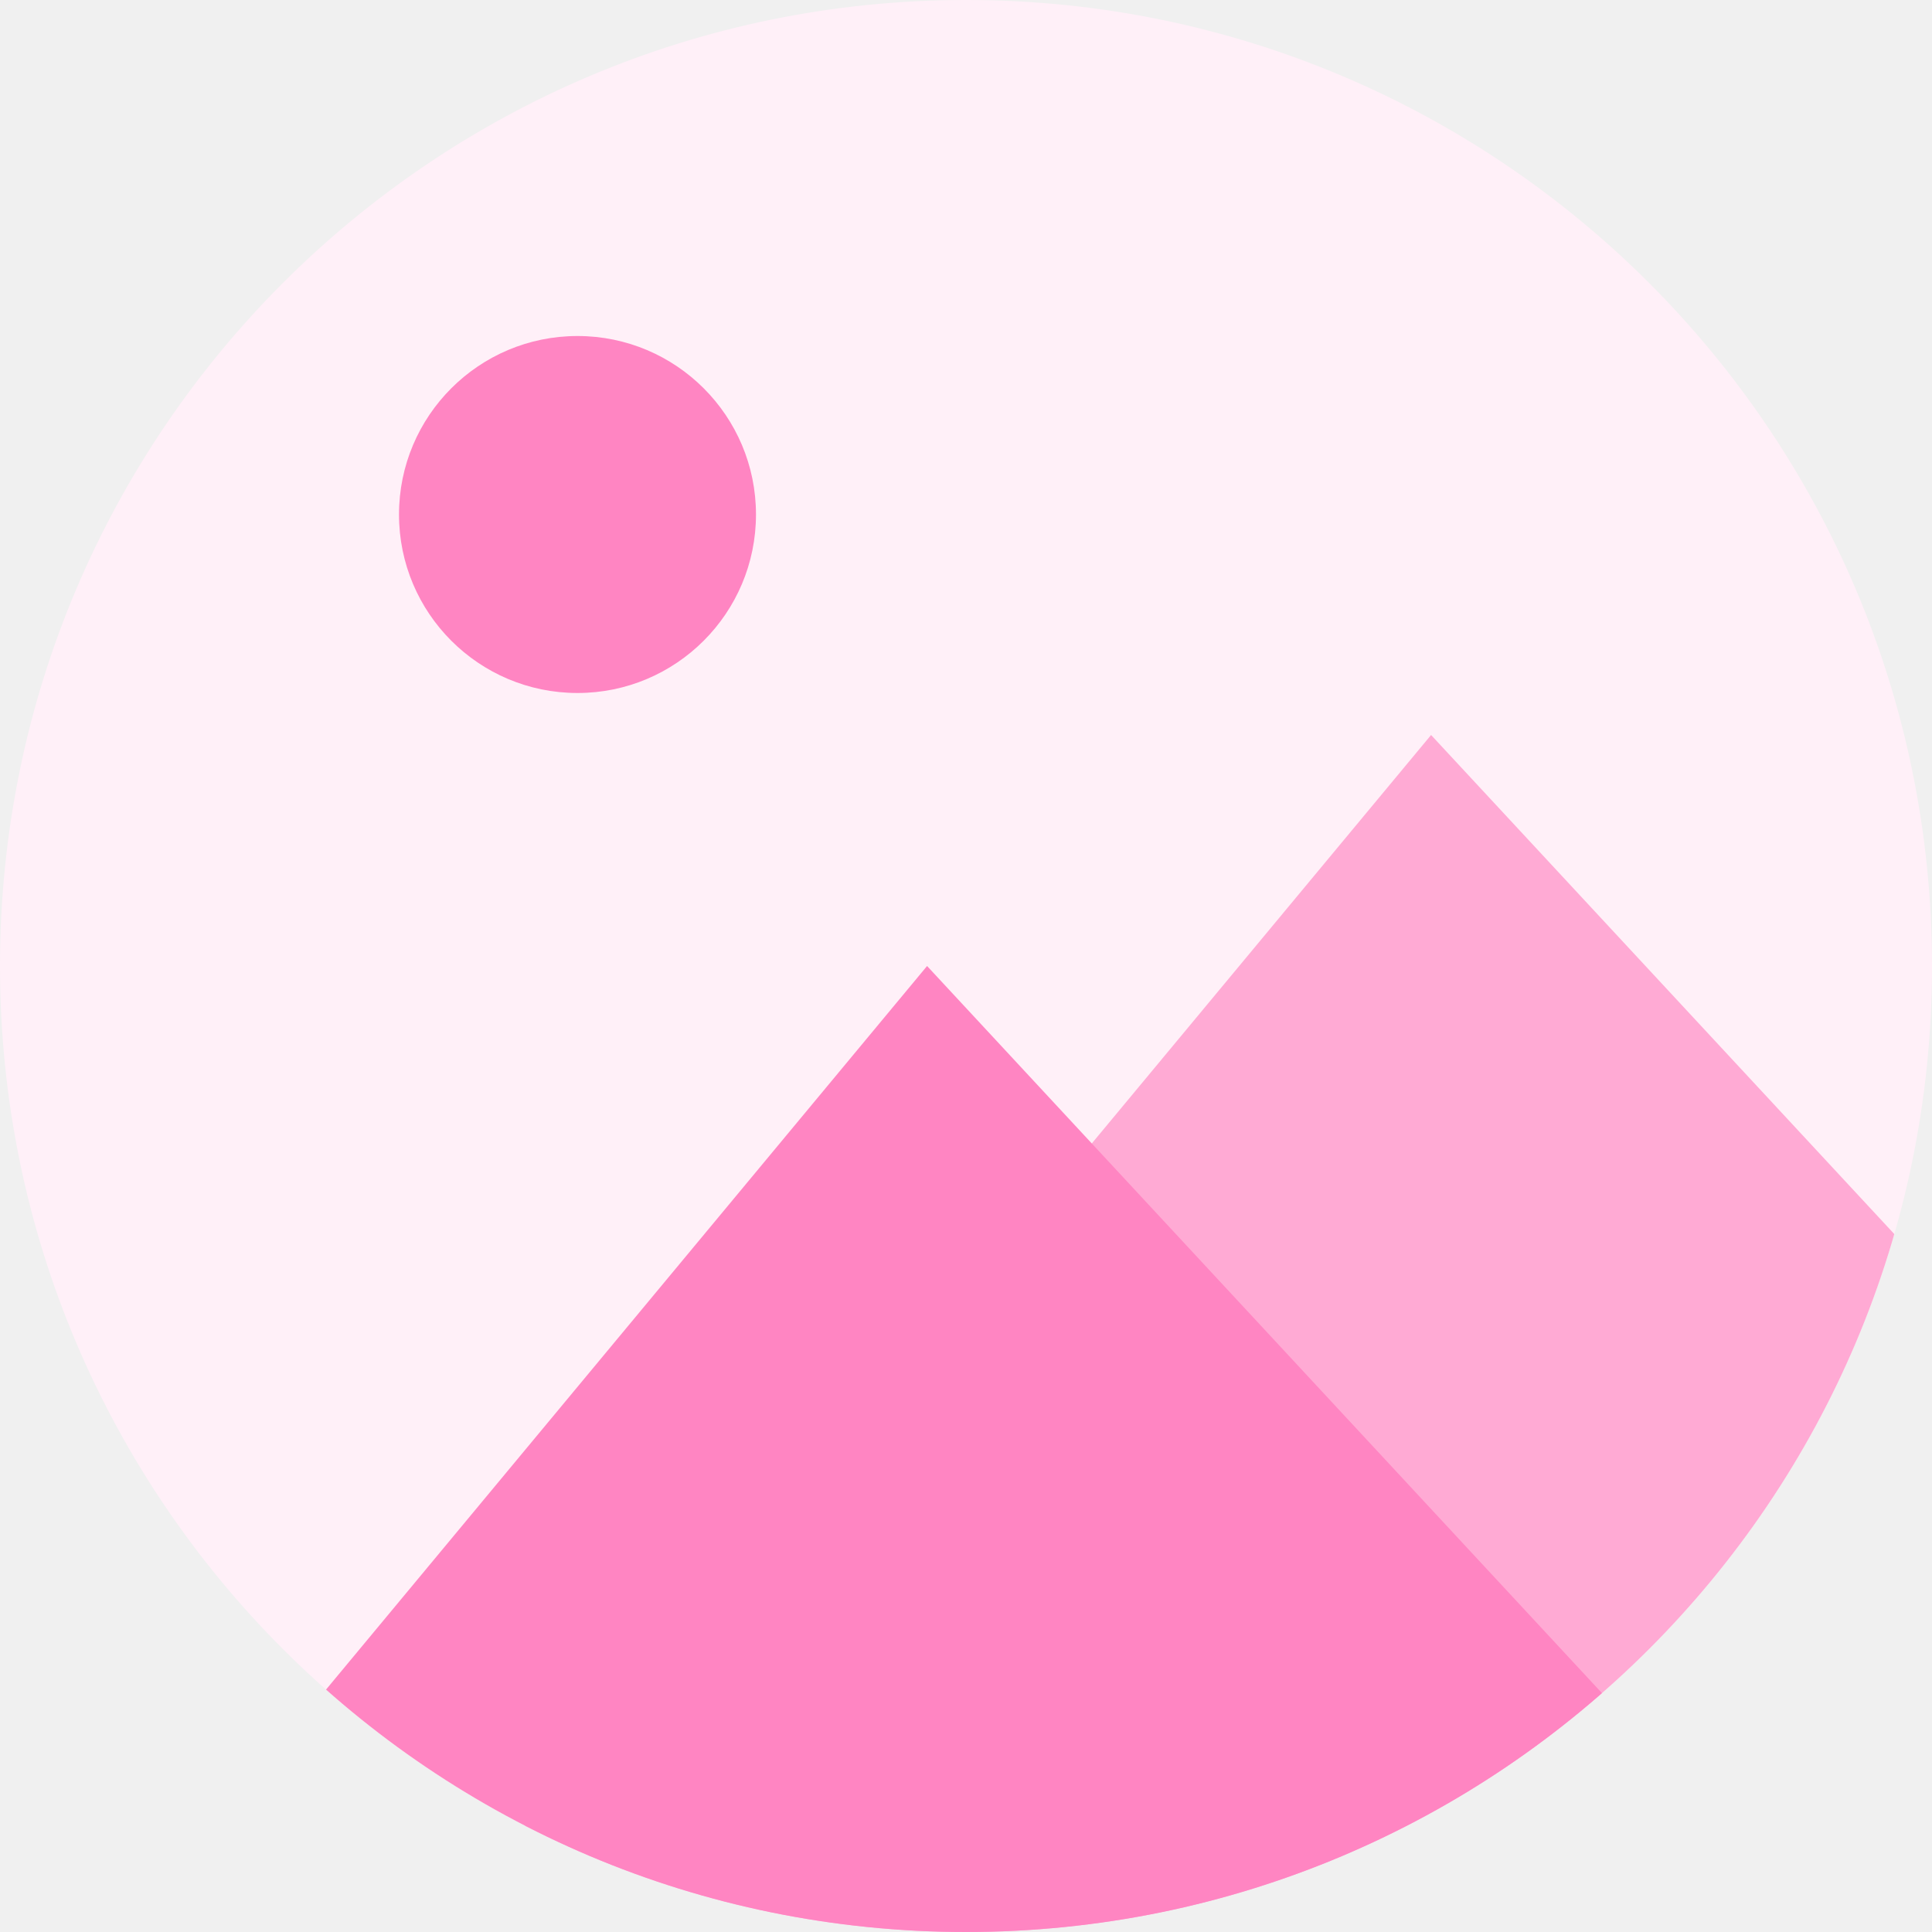
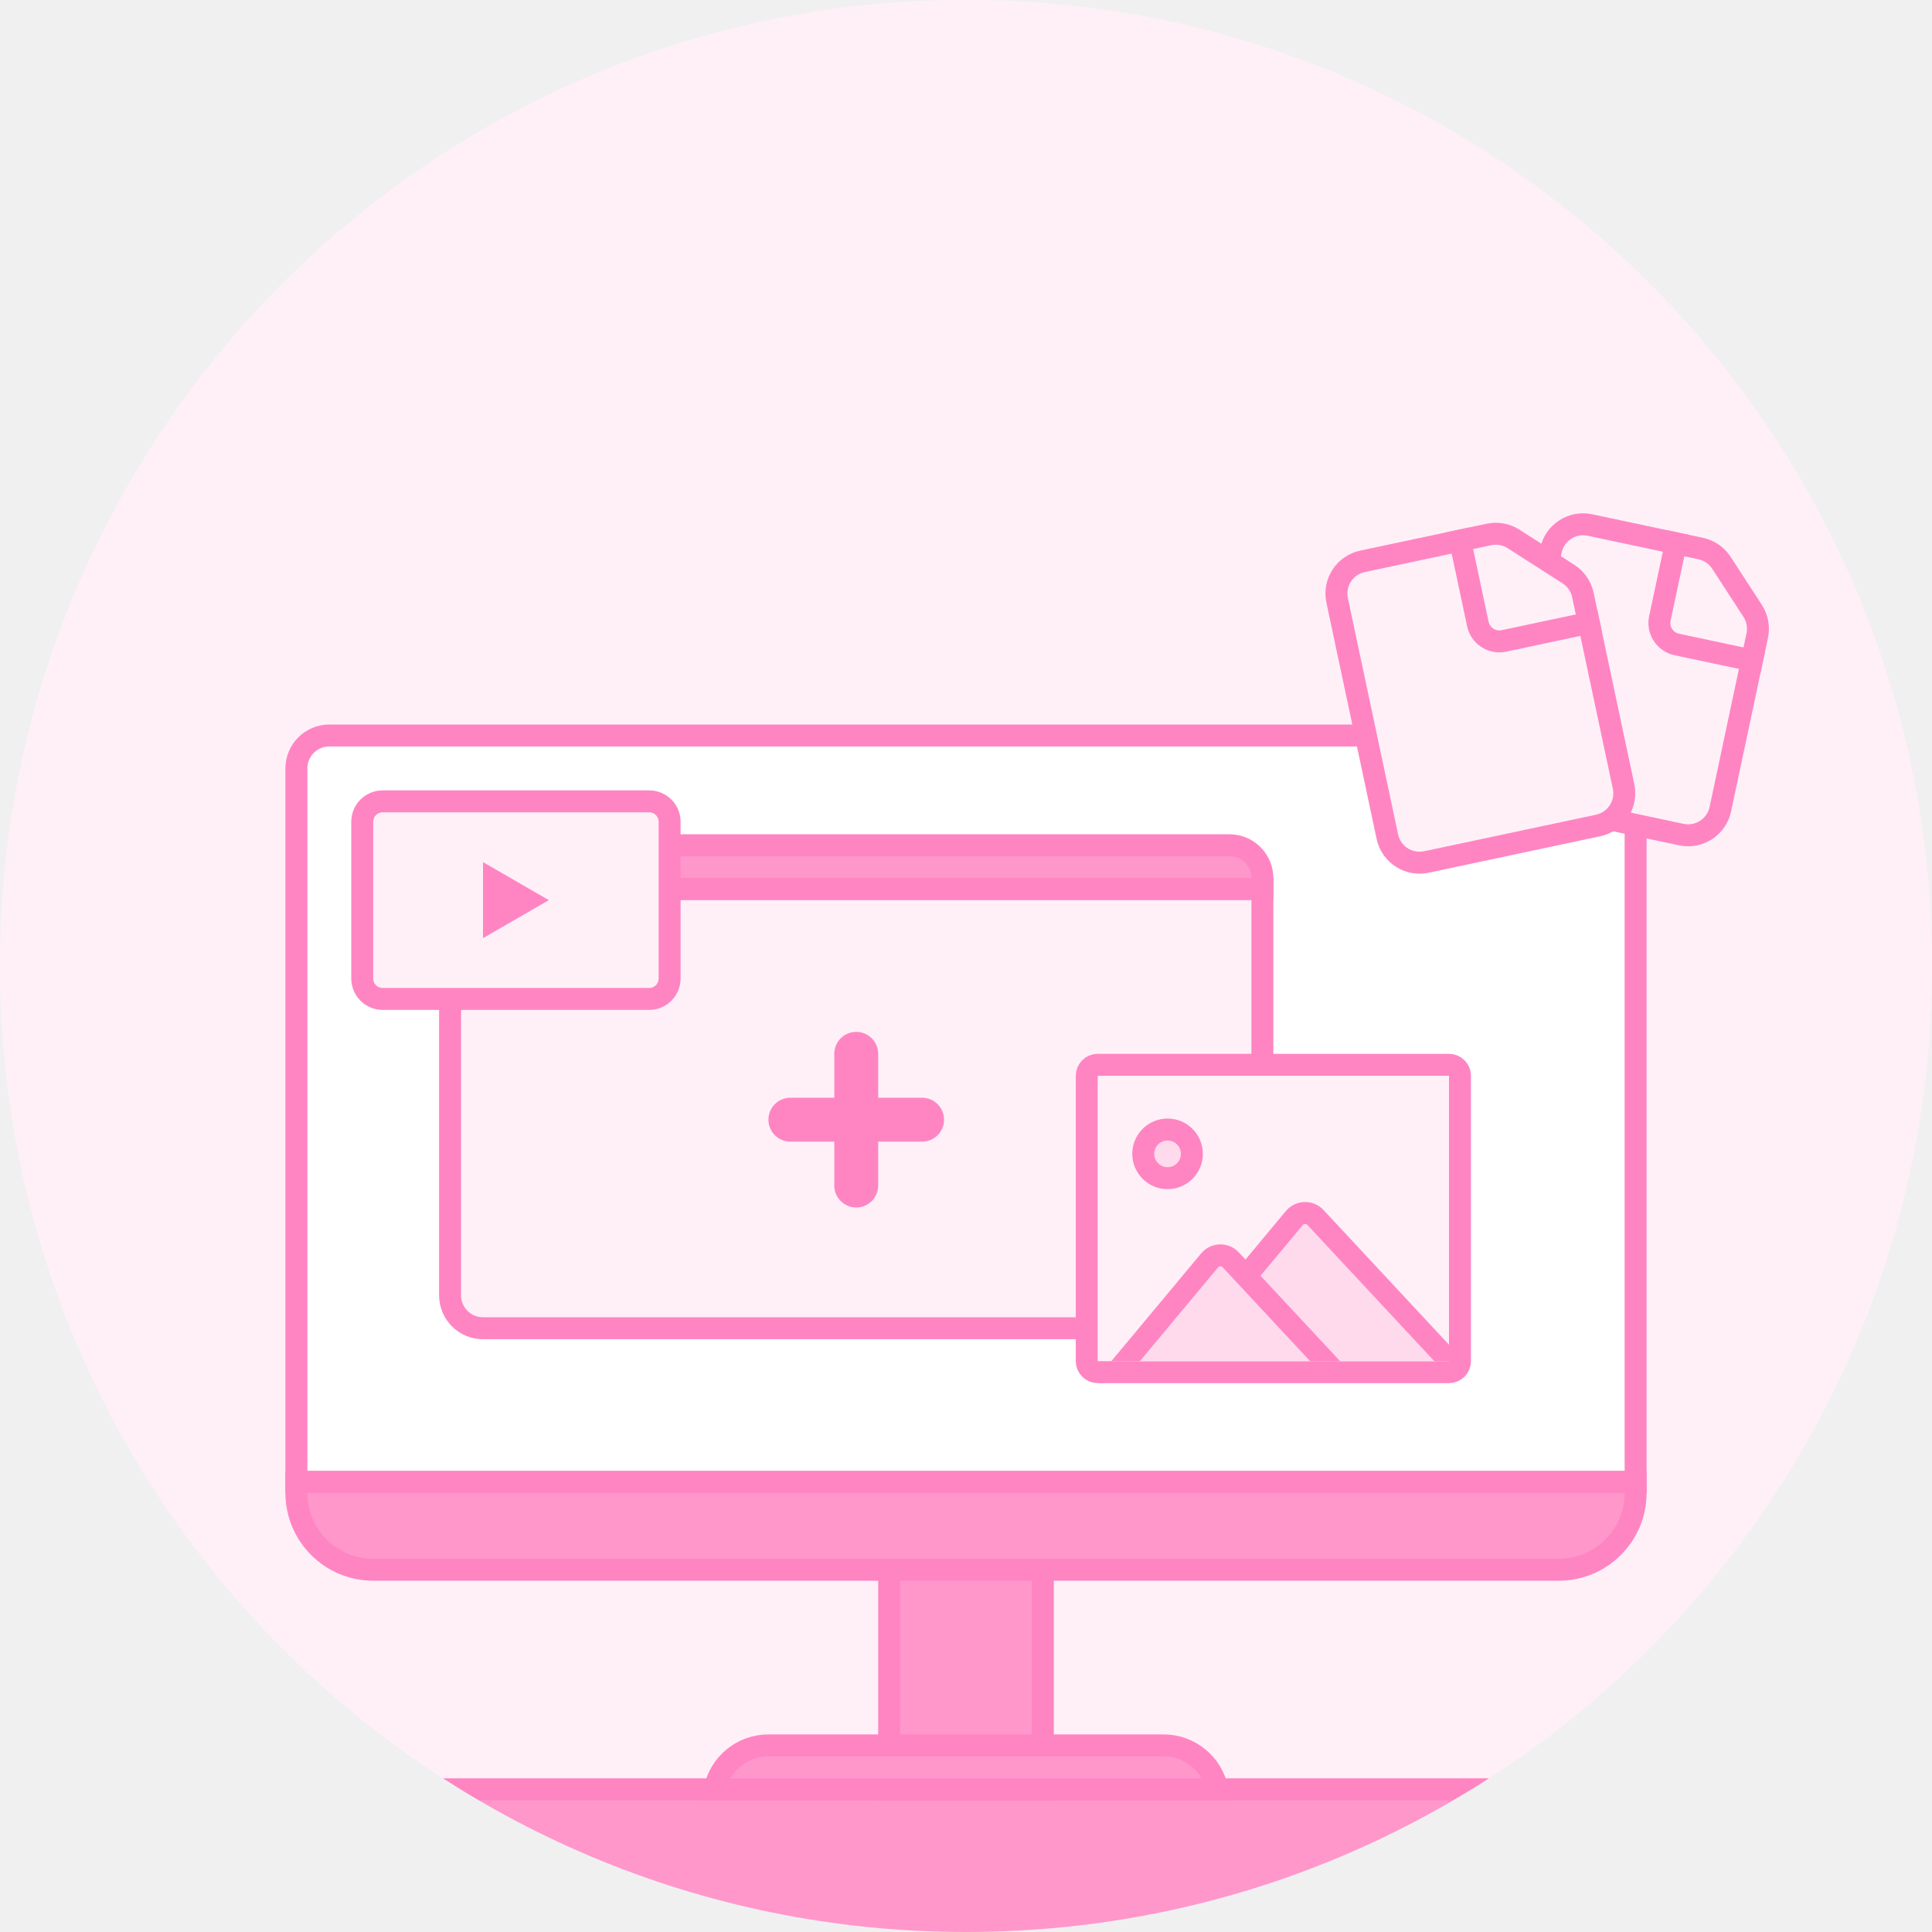
- <svg xmlns="http://www.w3.org/2000/svg" xmlns:xlink="http://www.w3.org/1999/xlink" width="88" height="88" viewBox="0 0 88 88">
-   <defs>
-     <circle id="media-spot-a" cx="44" cy="44" r="44" />
-   </defs>
-   <g fill="none" fill-rule="evenodd">
-     <mask id="media-spot-b" fill="#fff">
-       <use xlink:href="#media-spot-a" />
+ <svg xmlns="http://www.w3.org/2000/svg" width="88" height="88" viewBox="0 0 88 88" fill="none">
+   <mask id="mask0" mask-type="alpha" maskUnits="userSpaceOnUse" x="0" y="0" width="88" height="88">
+     <path fill-rule="evenodd" clip-rule="evenodd" d="M0 0H88V88H0V0Z" fill="white" />
+   </mask>
+   <g mask="url(#mask0)">
+     <path fill-rule="evenodd" clip-rule="evenodd" d="M44 0C68.301 0 88 19.699 88 44C88 68.301 68.301 88 44 88C19.7 88 0 68.301 0 44C0 19.699 19.7 0 44 0Z" fill="#FFF0F8" />
+     <mask id="mask1" mask-type="alpha" maskUnits="userSpaceOnUse" x="0" y="0" width="88" height="88">
+       <path fill-rule="evenodd" clip-rule="evenodd" d="M44 0C68.301 0 88 19.699 88 44C88 68.301 68.301 88 44 88C19.7 88 0 68.301 0 44C0 19.699 19.7 0 44 0Z" fill="white" />
    </mask>
-     <use fill="#FFF0F8" fill-rule="nonzero" xlink:href="#media-spot-a" />
-     <polygon fill="#FFAAD4" fill-rule="nonzero" points="65.184 33.478 127.331 100.435 9.565 100.435" mask="url(#media-spot-b)" />
-     <polygon fill="#FF85C2" points="42.227 44 104.375 110.957 -13.391 110.957" mask="url(#media-spot-b)" />
-     <circle cx="26.304" cy="23.435" r="8.13" fill="#FF85C2" mask="url(#media-spot-b)" />
+     <g mask="url(#mask1)">
+       <path d="M13.5 35C13.5 34.172 14.172 33.5 15 33.5H73C73.828 33.5 74.5 34.172 74.5 35V67.5H13.5V35Z" fill="white" stroke="#FF85C2" />
+       <path d="M74.5 68C74.5 69.933 72.933 71.5 71 71.5L17 71.5C15.067 71.5 13.5 69.933 13.5 68L13.5 67.5L74.5 67.5L74.5 68Z" fill="#FF97CB" stroke="#FF85C2" />
+       <path d="M15.5 85C15.5 83.067 17.067 81.5 19 81.5H71C72.933 81.5 74.5 83.067 74.5 85V88.5H15.5V85Z" fill="#FF97CB" stroke="#FF85C2" />
+       <rect x="40.5" y="71.5" width="7" height="10" fill="#FF97CB" stroke="#FF85C2" />
+       <path d="M32.55 81.5C32.782 80.359 33.791 79.5 35 79.5H53C54.209 79.5 55.218 80.359 55.45 81.5H32.55Z" fill="#FF97CB" stroke="#FF85C2" />
+       <path d="M20.5 40C20.5 39.172 21.172 38.5 22 38.5L56 38.5C56.828 38.5 57.5 39.172 57.5 40L57.5 40.5L20.5 40.5L20.5 40Z" fill="#FF97CB" stroke="#FF85C2" />
+       <path d="M20.5 59C20.5 59.828 21.172 60.5 22 60.5L56 60.5C56.828 60.5 57.5 59.828 57.5 59L57.5 40.5L20.5 40.5L20.5 59Z" fill="#FFF0F8" stroke="#FF85C2" />
+       <path d="M68.577 34.779L70.641 25.069C70.814 24.259 71.61 23.741 72.42 23.913L77.463 24.985C77.852 25.068 78.193 25.302 78.409 25.636L79.83 27.823C80.047 28.157 80.122 28.563 80.039 28.952L78.359 36.858C78.186 37.669 77.39 38.186 76.58 38.014L69.733 36.558C68.922 36.386 68.405 35.59 68.577 34.779Z" fill="#FFF0F8" stroke="#FF85C2" stroke-linejoin="round" />
+       <path d="M80.288 30.186L76.376 29.355C75.835 29.24 75.49 28.709 75.605 28.169L76.437 24.256" stroke="#FF85C2" stroke-linejoin="round" />
+       <path d="M63.192 38.107L60.905 27.347C60.733 26.537 61.25 25.74 62.06 25.568L67.82 24.344C68.206 24.262 68.609 24.335 68.941 24.548L71.439 26.148C71.777 26.364 72.014 26.707 72.098 27.099L73.951 35.82C74.124 36.63 73.606 37.427 72.796 37.599L64.971 39.262C64.161 39.434 63.364 38.917 63.192 38.107Z" fill="#FFF0F8" stroke="#FF85C2" stroke-linejoin="round" />
+       <path d="M72.857 28.267L68.5 29.193C67.96 29.308 67.429 28.963 67.314 28.423L66.402 24.134" stroke="#FF85C2" stroke-linejoin="round" />
+       <rect x="49.5" y="48.5" width="17" height="14" rx="0.5" fill="#FFF0F8" stroke="#FF85C2" />
+       <mask id="mask2" mask-type="alpha" maskUnits="userSpaceOnUse" x="50" y="49" width="16" height="13">
+         <rect x="50.5" y="49.5" width="15" height="12" fill="#FFFAE0" stroke="#FFD700" />
+       </mask>
+       <g mask="url(#mask2)">
+         <path d="M58.954 55.481C59.202 55.184 59.655 55.171 59.919 55.455L67.428 63.518C67.811 63.929 67.519 64.6 66.957 64.6H52.728C52.183 64.6 51.885 63.963 52.234 63.544L58.954 55.481Z" fill="#FFDAED" stroke="#FF85C2" />
+         <path d="M55.094 57.411C55.342 57.113 55.795 57.101 56.059 57.385L63.568 65.447C63.951 65.859 63.66 66.529 63.097 66.529H48.869C48.323 66.529 48.025 65.893 48.374 65.474L55.094 57.411Z" fill="#FFDAED" stroke="#FF85C2" stroke-linecap="round" />
+         <circle cx="53.181" cy="52.556" r="1.108" fill="#FFDAED" stroke="#FF85C2" stroke-linecap="round" />
+       </g>
+       <rect x="16.5" y="36.5" width="14" height="9" rx="0.929" fill="#FFF0F8" stroke="#FF85C2" />
+       <path d="M25 41L22 42.732L22 39.268L25 41Z" fill="#FF85C2" />
+       <line x1="39" y1="48" x2="39" y2="54" stroke="#FF85C2" stroke-width="2" stroke-linecap="round" />
+       <line x1="42" y1="51" x2="36" y2="51" stroke="#FF85C2" stroke-width="2" stroke-linecap="round" />
+     </g>
  </g>
</svg>
